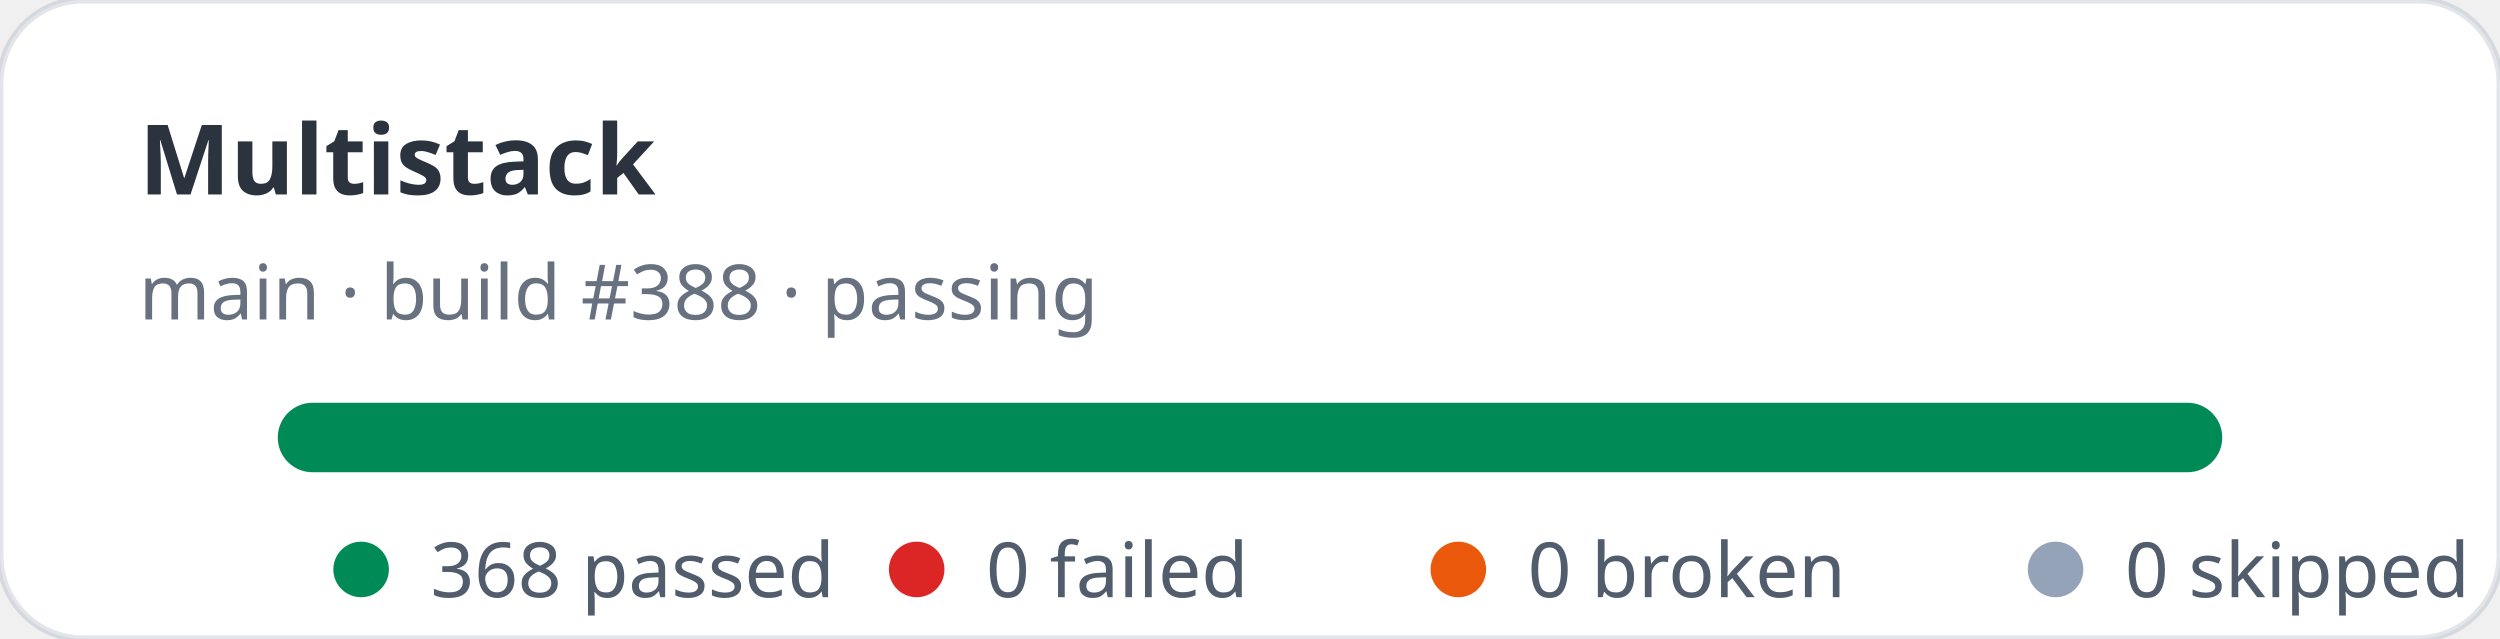
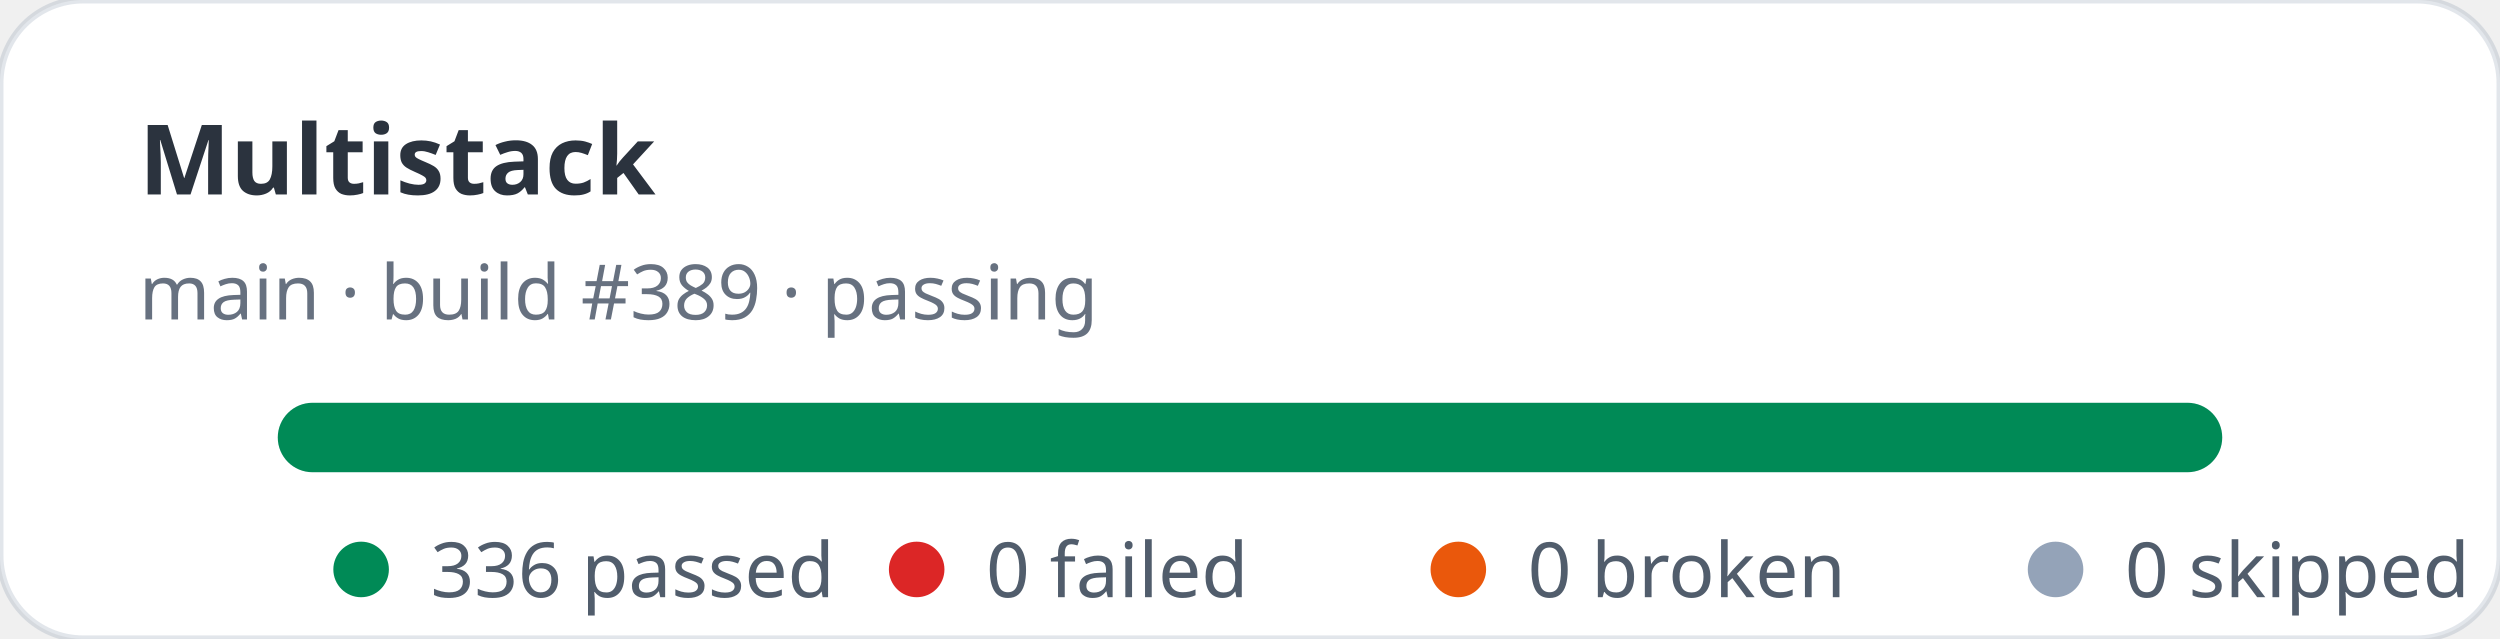
- <svg xmlns="http://www.w3.org/2000/svg" width="360" height="92" viewBox="0 0 360 92" role="img" aria-label="Multistack stats: 368 passed, 0 failed">
+ <svg xmlns="http://www.w3.org/2000/svg" width="360" height="92" viewBox="0 0 360 92" role="img" aria-label="Multistack stats: 336 passed, 0 failed">
  <rect width="360" height="92" rx="12" fill="#ffffff" stroke="rgba(11,48,86,0.12)" />
  <text x="20" y="28" fill="rgba(1,10,24,0.83)" font-family="ui-sans-serif,system-ui,sans-serif" font-size="14" font-weight="700">Multistack</text>
-   <text x="20" y="46" fill="rgba(2,19,44,0.6)" font-family="ui-sans-serif,system-ui,sans-serif" font-size="11">main · build #388 · passing</text>
+   <text x="20" y="46" fill="rgba(2,19,44,0.6)" font-family="ui-sans-serif,system-ui,sans-serif" font-size="11">main · build #389 · passing</text>
  <rect x="40" y="58" width="280" height="10" rx="5" fill="#e2e8f0" />
  <rect x="40" y="58" width="280" height="10" rx="5" fill="#008a56" />
  <g font-family="ui-sans-serif,system-ui,sans-serif" font-size="11" fill="rgba(1,18,40,0.68)">
    <circle cx="52" cy="82" r="4" fill="#008a56" />
-     <text x="62" y="86">368 passed</text>
+     <text x="62" y="86">336 passed</text>
    <circle cx="132" cy="82" r="4" fill="#dc2626" />
    <text x="142" y="86">0 failed</text>
    <circle cx="210" cy="82" r="4" fill="#ea580c" />
    <text x="220" y="86">0 broken</text>
    <circle cx="296" cy="82" r="4" fill="#94a3b8" />
    <text x="306" y="86">0 skipped</text>
  </g>
</svg>
